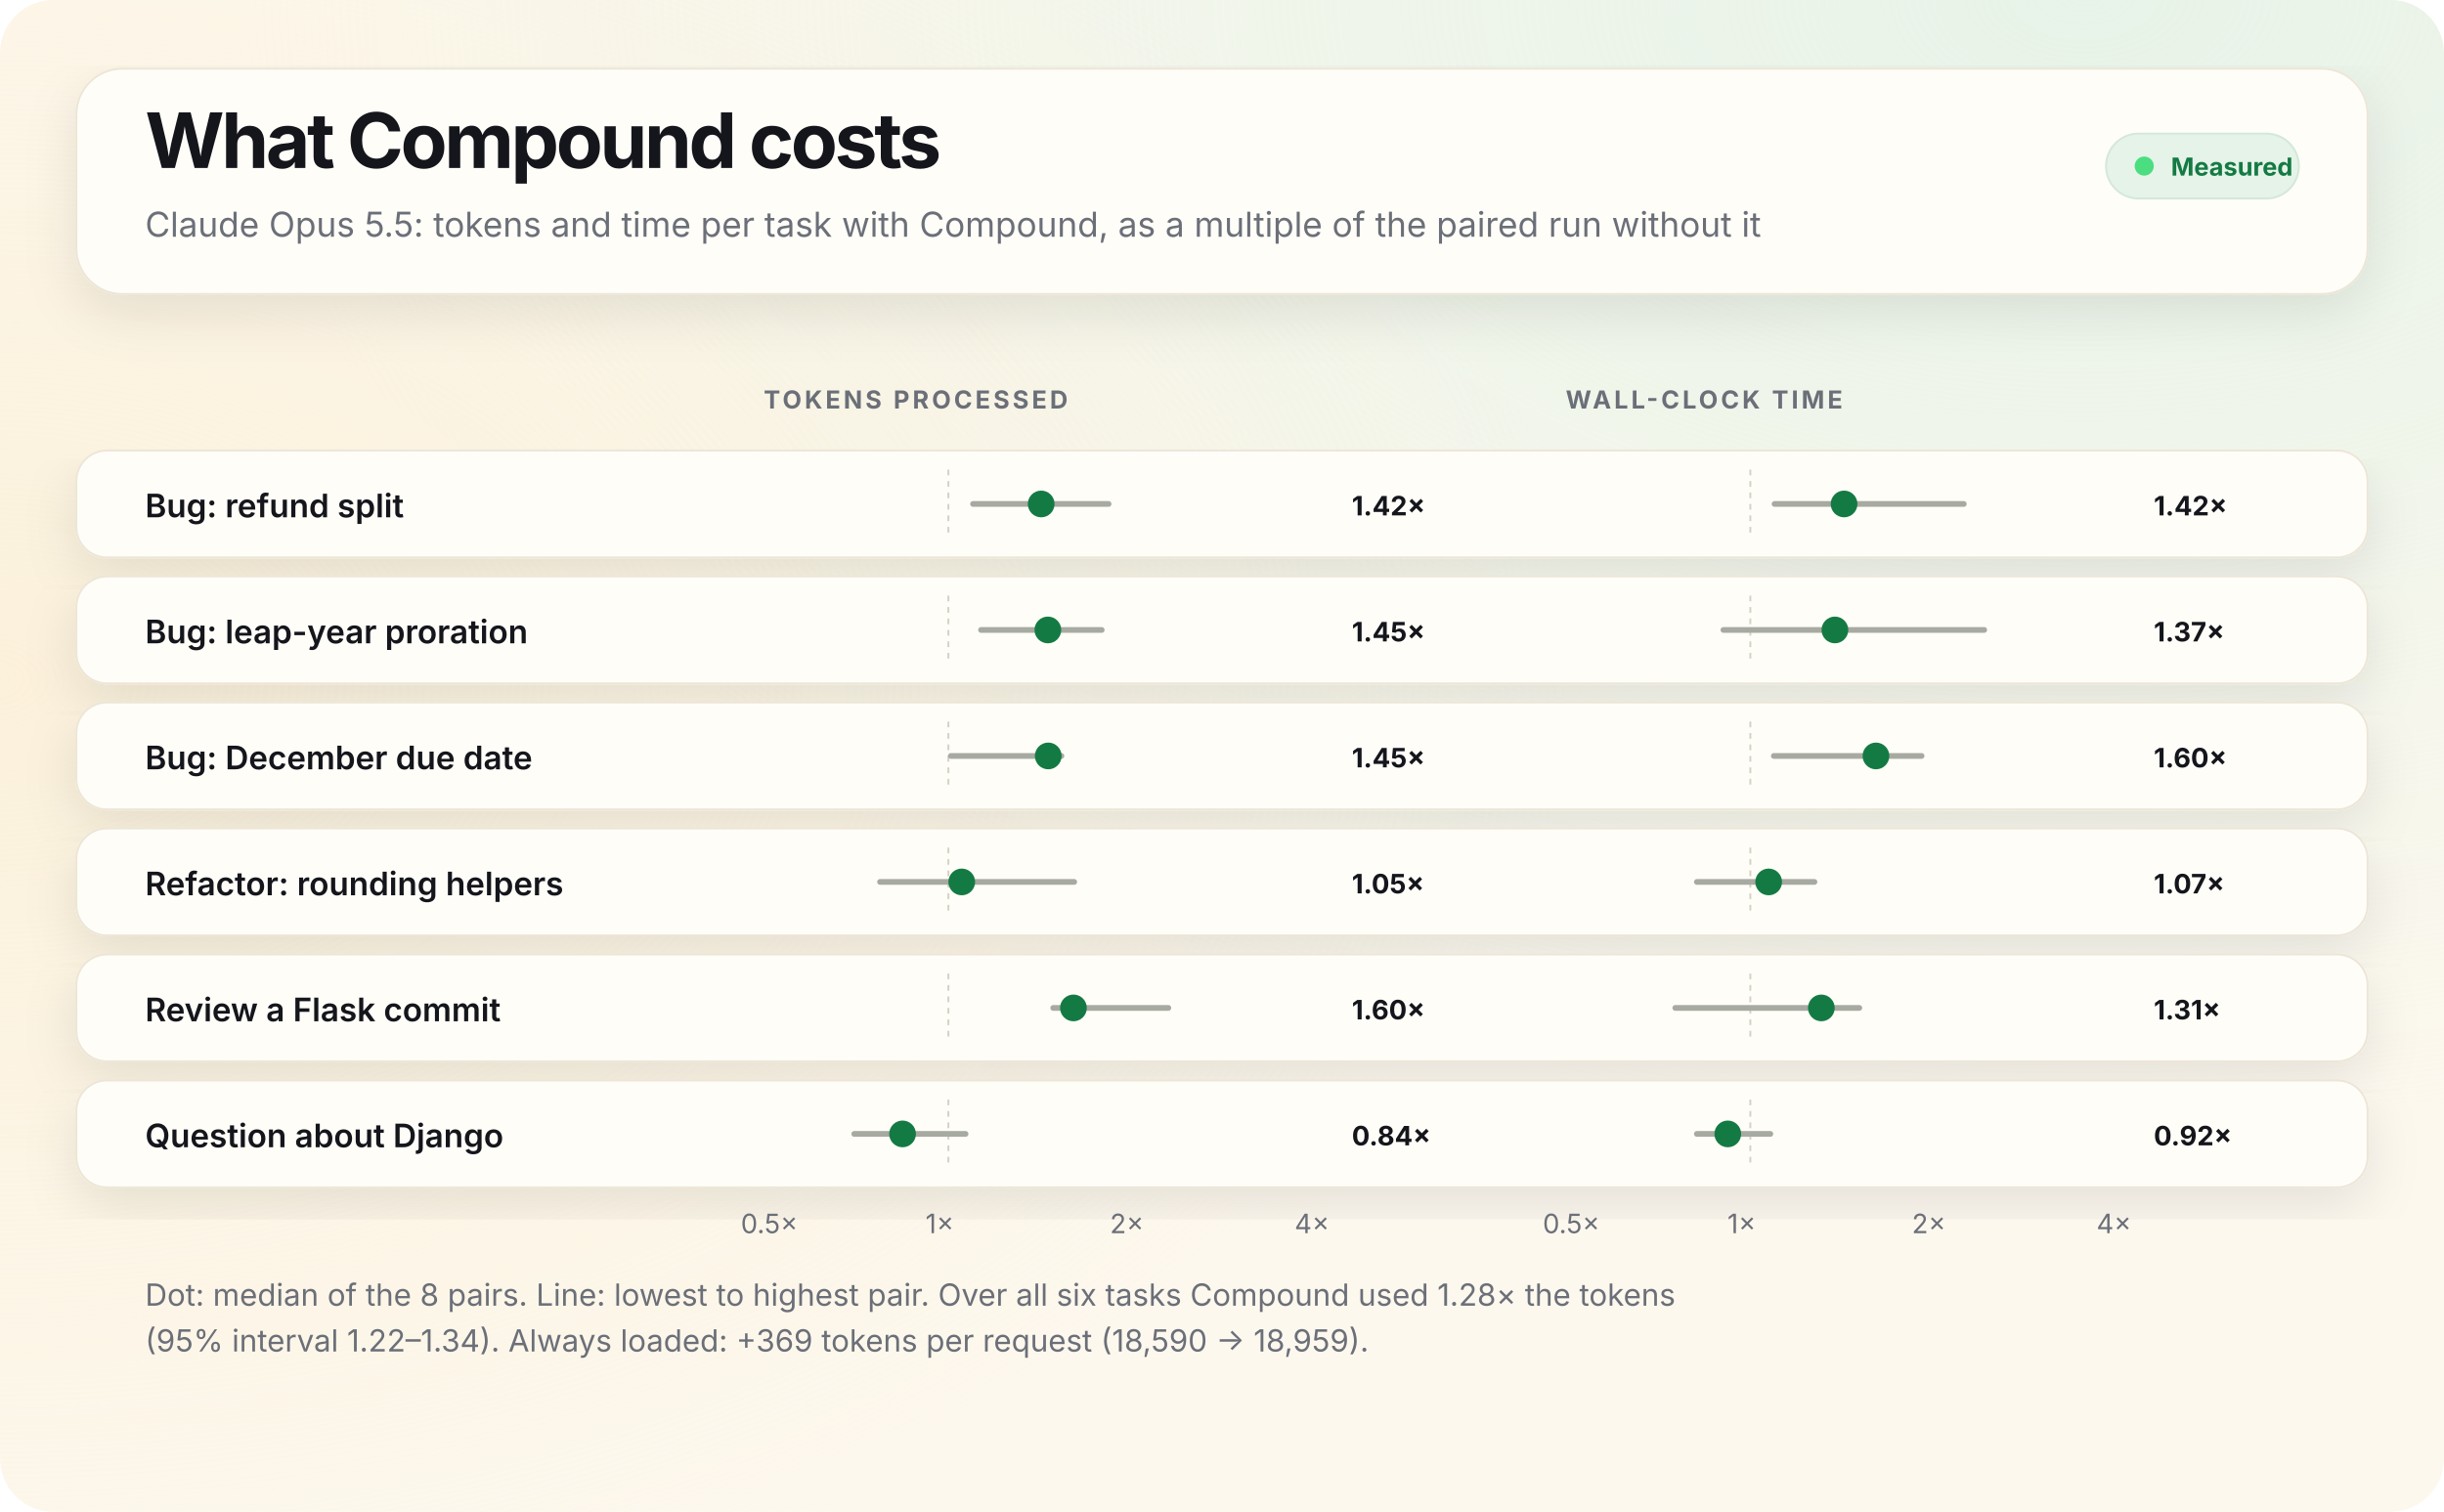
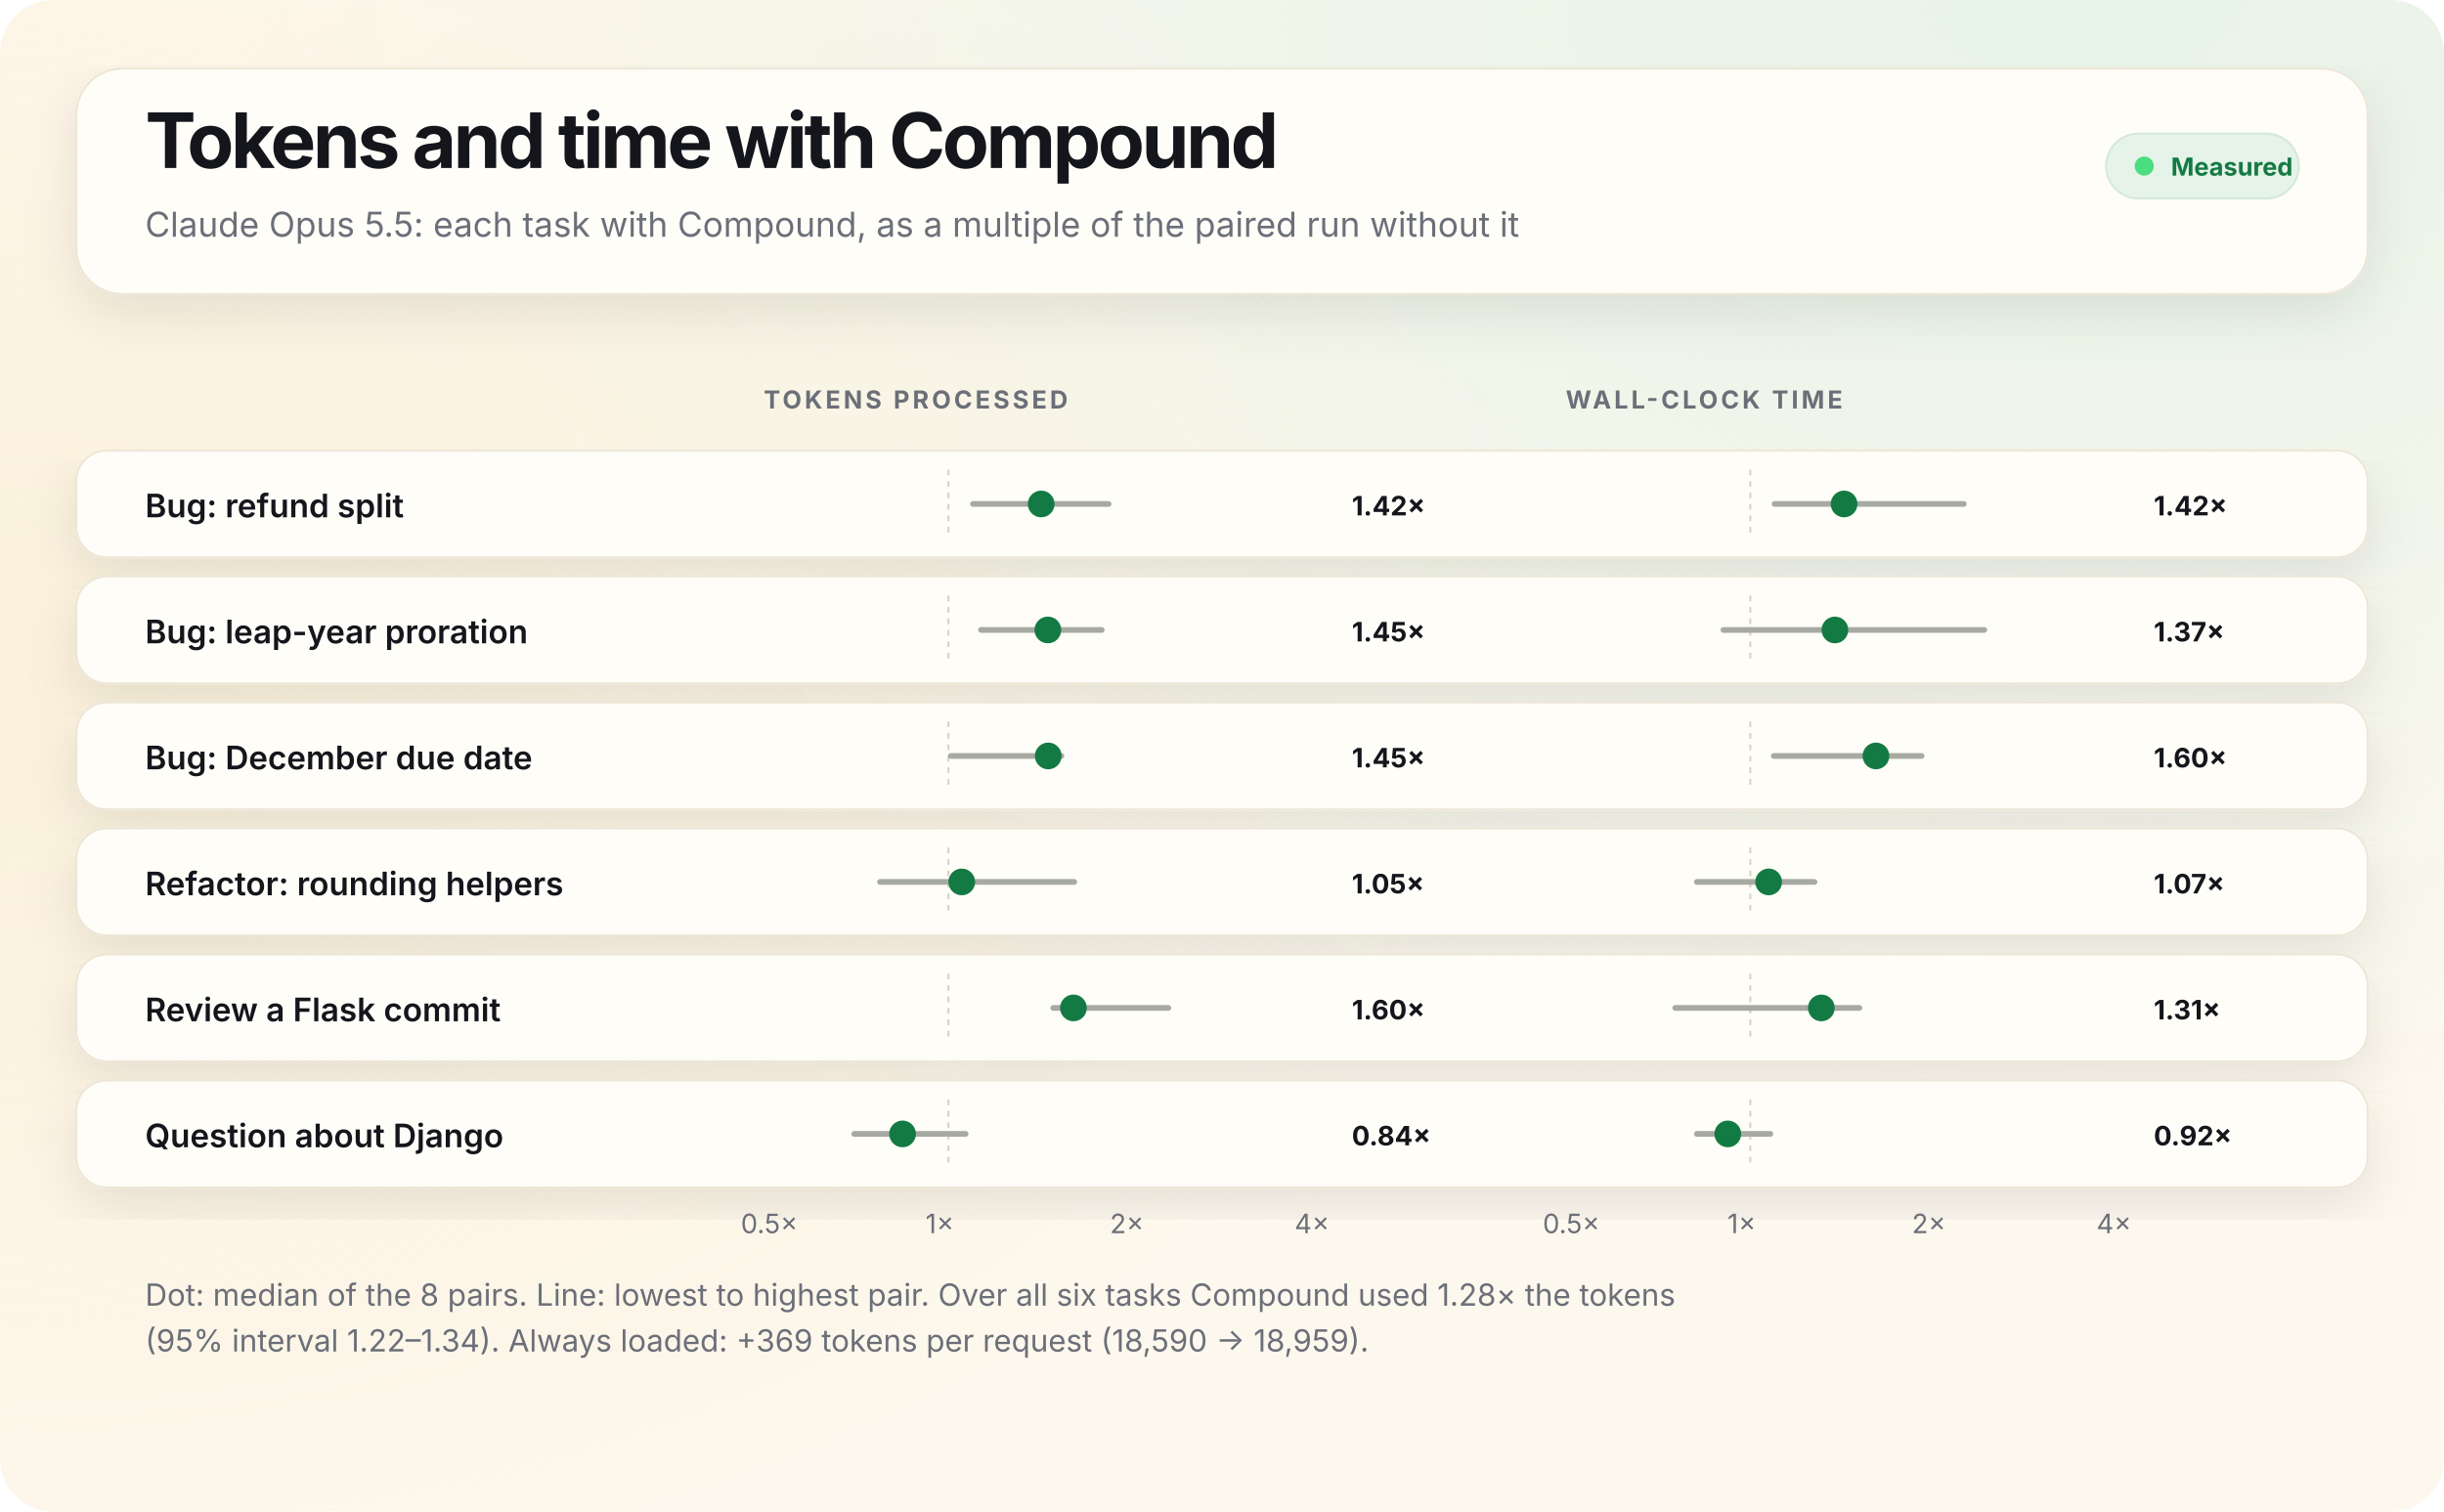
<svg xmlns="http://www.w3.org/2000/svg" width="1280" height="792" viewBox="0 0 1280 792" role="img" aria-labelledby="title desc">
  <defs>
    <radialGradient id="glowGreen" cx="85%" cy="0%" r="75%">
      <stop offset="0" stop-color="#e6f3e8" stop-opacity=".95" />
      <stop offset="1" stop-color="#e6f3e8" stop-opacity="0" />
    </radialGradient>
    <radialGradient id="glowGold" cx="0%" cy="45%" r="65%">
      <stop offset="0" stop-color="#fbefd6" stop-opacity=".8" />
      <stop offset="1" stop-color="#fbefd6" stop-opacity="0" />
    </radialGradient>
    <linearGradient id="accent" x1="0" x2="1">
      <stop stop-color="#147a43" />
      <stop offset="1" stop-color="#2f7a4a" />
    </linearGradient>
    <filter id="shadow" x="-10%" y="-10%" width="120%" height="140%">
      <feDropShadow dx="0" dy="10" stdDeviation="14" flood-color="#14161c" flood-opacity=".09" />
    </filter>
  </defs>
  <style>
text{font-family:Inter,-apple-system,BlinkMacSystemFont,'Segoe UI',Helvetica,Arial,sans-serif;fill:#14161c}
.title{font-size:40px;font-weight:700;letter-spacing:-.04em}
.sub{font-size:18px;fill:#6b6f78}
.head{font-size:13px;font-weight:700;letter-spacing:.12em;fill:#6b6f78}
.headg{font-size:13px;font-weight:700;letter-spacing:.12em;fill:#147a43}
.task{font-size:19px;font-weight:650;letter-spacing:-.01em}
.without{font-size:16px;fill:#6b6f78}
.with{font-size:16px;font-weight:550}
.badge{font-size:13px;font-weight:650;fill:#147a43}
.label{font-size:19px;font-weight:600}
.value{font-size:26px;font-weight:700;letter-spacing:-.03em}
.green{fill:#147a43}
.note{font-size:16px;fill:#6b6f78}
.mono{font-family:ui-monospace,SFMono-Regular,Menlo,Consolas,monospace;font-size:14px;fill:#14161c}
.small{font-size:14px;fill:#6b6f78}
.smallb{font-size:14px;font-weight:650}
.big{font-size:30px;font-weight:700;letter-spacing:-.03em}
.grey{fill:#6b6f78}
</style>
  <rect width="1280" height="792" rx="28" fill="#fdf8ee" />
  <rect width="1280" height="792" rx="28" fill="url(#glowGreen)" />
  <rect width="1280" height="792" rx="28" fill="url(#glowGold)" />
  <rect x="40" y="36" width="1200" height="118" rx="24" fill="#fffdf8" stroke="#ece6d8" filter="url(#shadow)" />
-   <text x="76" y="88" class="title">What Compound costs</text>
-   <text x="76" y="124" class="sub">Claude Opus 5.5: tokens and time per task with Compound, as a multiple of the paired run without it</text>
+   <text x="76" y="88" class="title">Tokens and time with Compound</text>
+   <text x="76" y="124" class="sub">Claude Opus 5.5: each task with Compound, as a multiple of the paired run without it</text>
  <rect x="1103" y="70" width="101" height="34" rx="17" fill="#e5f3e9" stroke="#d3e8d8" />
  <circle cx="1123" cy="87" r="5" fill="#4ade80" />
  <text x="1137" y="92" class="badge">Measured</text>
  <text x="400" y="214" class="head">TOKENS PROCESSED</text>
  <text x="820" y="214" class="head">WALL-CLOCK TIME</text>
  <rect x="40" y="236" width="1200" height="56" rx="16" fill="#fffdf8" stroke="#ece6d8" filter="url(#shadow)" />
  <text x="76" y="271" class="label" style="font-size:17px">Bug: refund split</text>
  <line x1="496.7" y1="246" x2="496.7" y2="282" stroke="#d6d1c4" stroke-dasharray="3 3" />
  <line x1="509.6" y1="264" x2="580.6" y2="264" stroke="#a7aaa1" stroke-width="3" stroke-linecap="round" />
  <circle cx="545.3" cy="264" r="7" fill="#147a43" />
  <text x="708" y="270" class="smallb">1.42×</text>
  <line x1="916.7" y1="246" x2="916.7" y2="282" stroke="#d6d1c4" stroke-dasharray="3 3" />
  <line x1="929.4" y1="264" x2="1028.5" y2="264" stroke="#a7aaa1" stroke-width="3" stroke-linecap="round" />
  <circle cx="965.8" cy="264" r="7" fill="#147a43" />
  <text x="1128" y="270" class="smallb">1.42×</text>
  <rect x="40" y="302" width="1200" height="56" rx="16" fill="#fffdf8" stroke="#ece6d8" filter="url(#shadow)" />
  <text x="76" y="337" class="label" style="font-size:17px">Bug: leap-year proration</text>
  <line x1="496.7" y1="312" x2="496.7" y2="348" stroke="#d6d1c4" stroke-dasharray="3 3" />
  <line x1="513.8" y1="330" x2="577.0" y2="330" stroke="#a7aaa1" stroke-width="3" stroke-linecap="round" />
  <circle cx="548.8" cy="330" r="7" fill="#147a43" />
  <text x="708" y="336" class="smallb">1.45×</text>
  <line x1="916.7" y1="312" x2="916.7" y2="348" stroke="#d6d1c4" stroke-dasharray="3 3" />
  <line x1="902.6" y1="330" x2="1039.2" y2="330" stroke="#a7aaa1" stroke-width="3" stroke-linecap="round" />
  <circle cx="961.0" cy="330" r="7" fill="#147a43" />
  <text x="1128" y="336" class="smallb">1.37×</text>
  <rect x="40" y="368" width="1200" height="56" rx="16" fill="#fffdf8" stroke="#ece6d8" filter="url(#shadow)" />
  <text x="76" y="403" class="label" style="font-size:17px">Bug: December due date</text>
  <line x1="496.7" y1="378" x2="496.7" y2="414" stroke="#d6d1c4" stroke-dasharray="3 3" />
  <line x1="498.0" y1="396" x2="555.9" y2="396" stroke="#a7aaa1" stroke-width="3" stroke-linecap="round" />
  <circle cx="549.0" cy="396" r="7" fill="#147a43" />
  <text x="708" y="402" class="smallb">1.45×</text>
  <line x1="916.7" y1="378" x2="916.7" y2="414" stroke="#d6d1c4" stroke-dasharray="3 3" />
  <line x1="929.0" y1="396" x2="1006.4" y2="396" stroke="#a7aaa1" stroke-width="3" stroke-linecap="round" />
  <circle cx="982.5" cy="396" r="7" fill="#147a43" />
  <text x="1128" y="402" class="smallb">1.60×</text>
  <rect x="40" y="434" width="1200" height="56" rx="16" fill="#fffdf8" stroke="#ece6d8" filter="url(#shadow)" />
  <text x="76" y="469" class="label" style="font-size:17px">Refactor: rounding helpers</text>
  <line x1="496.7" y1="444" x2="496.7" y2="480" stroke="#d6d1c4" stroke-dasharray="3 3" />
  <line x1="460.9" y1="462" x2="562.6" y2="462" stroke="#a7aaa1" stroke-width="3" stroke-linecap="round" />
  <circle cx="503.7" cy="462" r="7" fill="#147a43" />
  <text x="708" y="468" class="smallb">1.05×</text>
  <line x1="916.7" y1="444" x2="916.7" y2="480" stroke="#d6d1c4" stroke-dasharray="3 3" />
  <line x1="888.7" y1="462" x2="950.3" y2="462" stroke="#a7aaa1" stroke-width="3" stroke-linecap="round" />
  <circle cx="926.3" cy="462" r="7" fill="#147a43" />
  <text x="1128" y="468" class="smallb">1.07×</text>
  <rect x="40" y="500" width="1200" height="56" rx="16" fill="#fffdf8" stroke="#ece6d8" filter="url(#shadow)" />
  <text x="76" y="535" class="label" style="font-size:17px">Review a Flask commit</text>
  <line x1="496.7" y1="510" x2="496.7" y2="546" stroke="#d6d1c4" stroke-dasharray="3 3" />
  <line x1="551.6" y1="528" x2="611.9" y2="528" stroke="#a7aaa1" stroke-width="3" stroke-linecap="round" />
  <circle cx="562.2" cy="528" r="7" fill="#147a43" />
  <text x="708" y="534" class="smallb">1.60×</text>
  <line x1="916.7" y1="510" x2="916.7" y2="546" stroke="#d6d1c4" stroke-dasharray="3 3" />
  <line x1="877.4" y1="528" x2="973.8" y2="528" stroke="#a7aaa1" stroke-width="3" stroke-linecap="round" />
  <circle cx="953.9" cy="528" r="7" fill="#147a43" />
  <text x="1128" y="534" class="smallb">1.31×</text>
  <rect x="40" y="566" width="1200" height="56" rx="16" fill="#fffdf8" stroke="#ece6d8" filter="url(#shadow)" />
  <text x="76" y="601" class="label" style="font-size:17px">Question about Django</text>
  <line x1="496.7" y1="576" x2="496.7" y2="612" stroke="#d6d1c4" stroke-dasharray="3 3" />
  <line x1="447.4" y1="594" x2="505.7" y2="594" stroke="#a7aaa1" stroke-width="3" stroke-linecap="round" />
  <circle cx="472.7" cy="594" r="7" fill="#147a43" />
  <text x="708" y="600" class="smallb">0.84×</text>
  <line x1="916.7" y1="576" x2="916.7" y2="612" stroke="#d6d1c4" stroke-dasharray="3 3" />
  <line x1="888.7" y1="594" x2="927.2" y2="594" stroke="#a7aaa1" stroke-width="3" stroke-linecap="round" />
  <circle cx="904.9" cy="594" r="7" fill="#147a43" />
  <text x="1128" y="600" class="smallb">0.92×</text>
  <text x="388.0" y="646" class="small">0.5×</text>
  <text x="484.7" y="646" class="small">1×</text>
  <text x="581.3" y="646" class="small">2×</text>
  <text x="678.0" y="646" class="small">4×</text>
  <text x="808.0" y="646" class="small">0.5×</text>
  <text x="904.7" y="646" class="small">1×</text>
  <text x="1001.3" y="646" class="small">2×</text>
  <text x="1098.0" y="646" class="small">4×</text>
  <text x="76" y="684" class="note">Dot: median of the 8 pairs. Line: lowest to highest pair. Over all six tasks Compound used 1.28× the tokens</text>
  <text x="76" y="708" class="note">(95% interval 1.22–1.34). Always loaded: +369 tokens per request (18,590 → 18,959).</text>
</svg>
